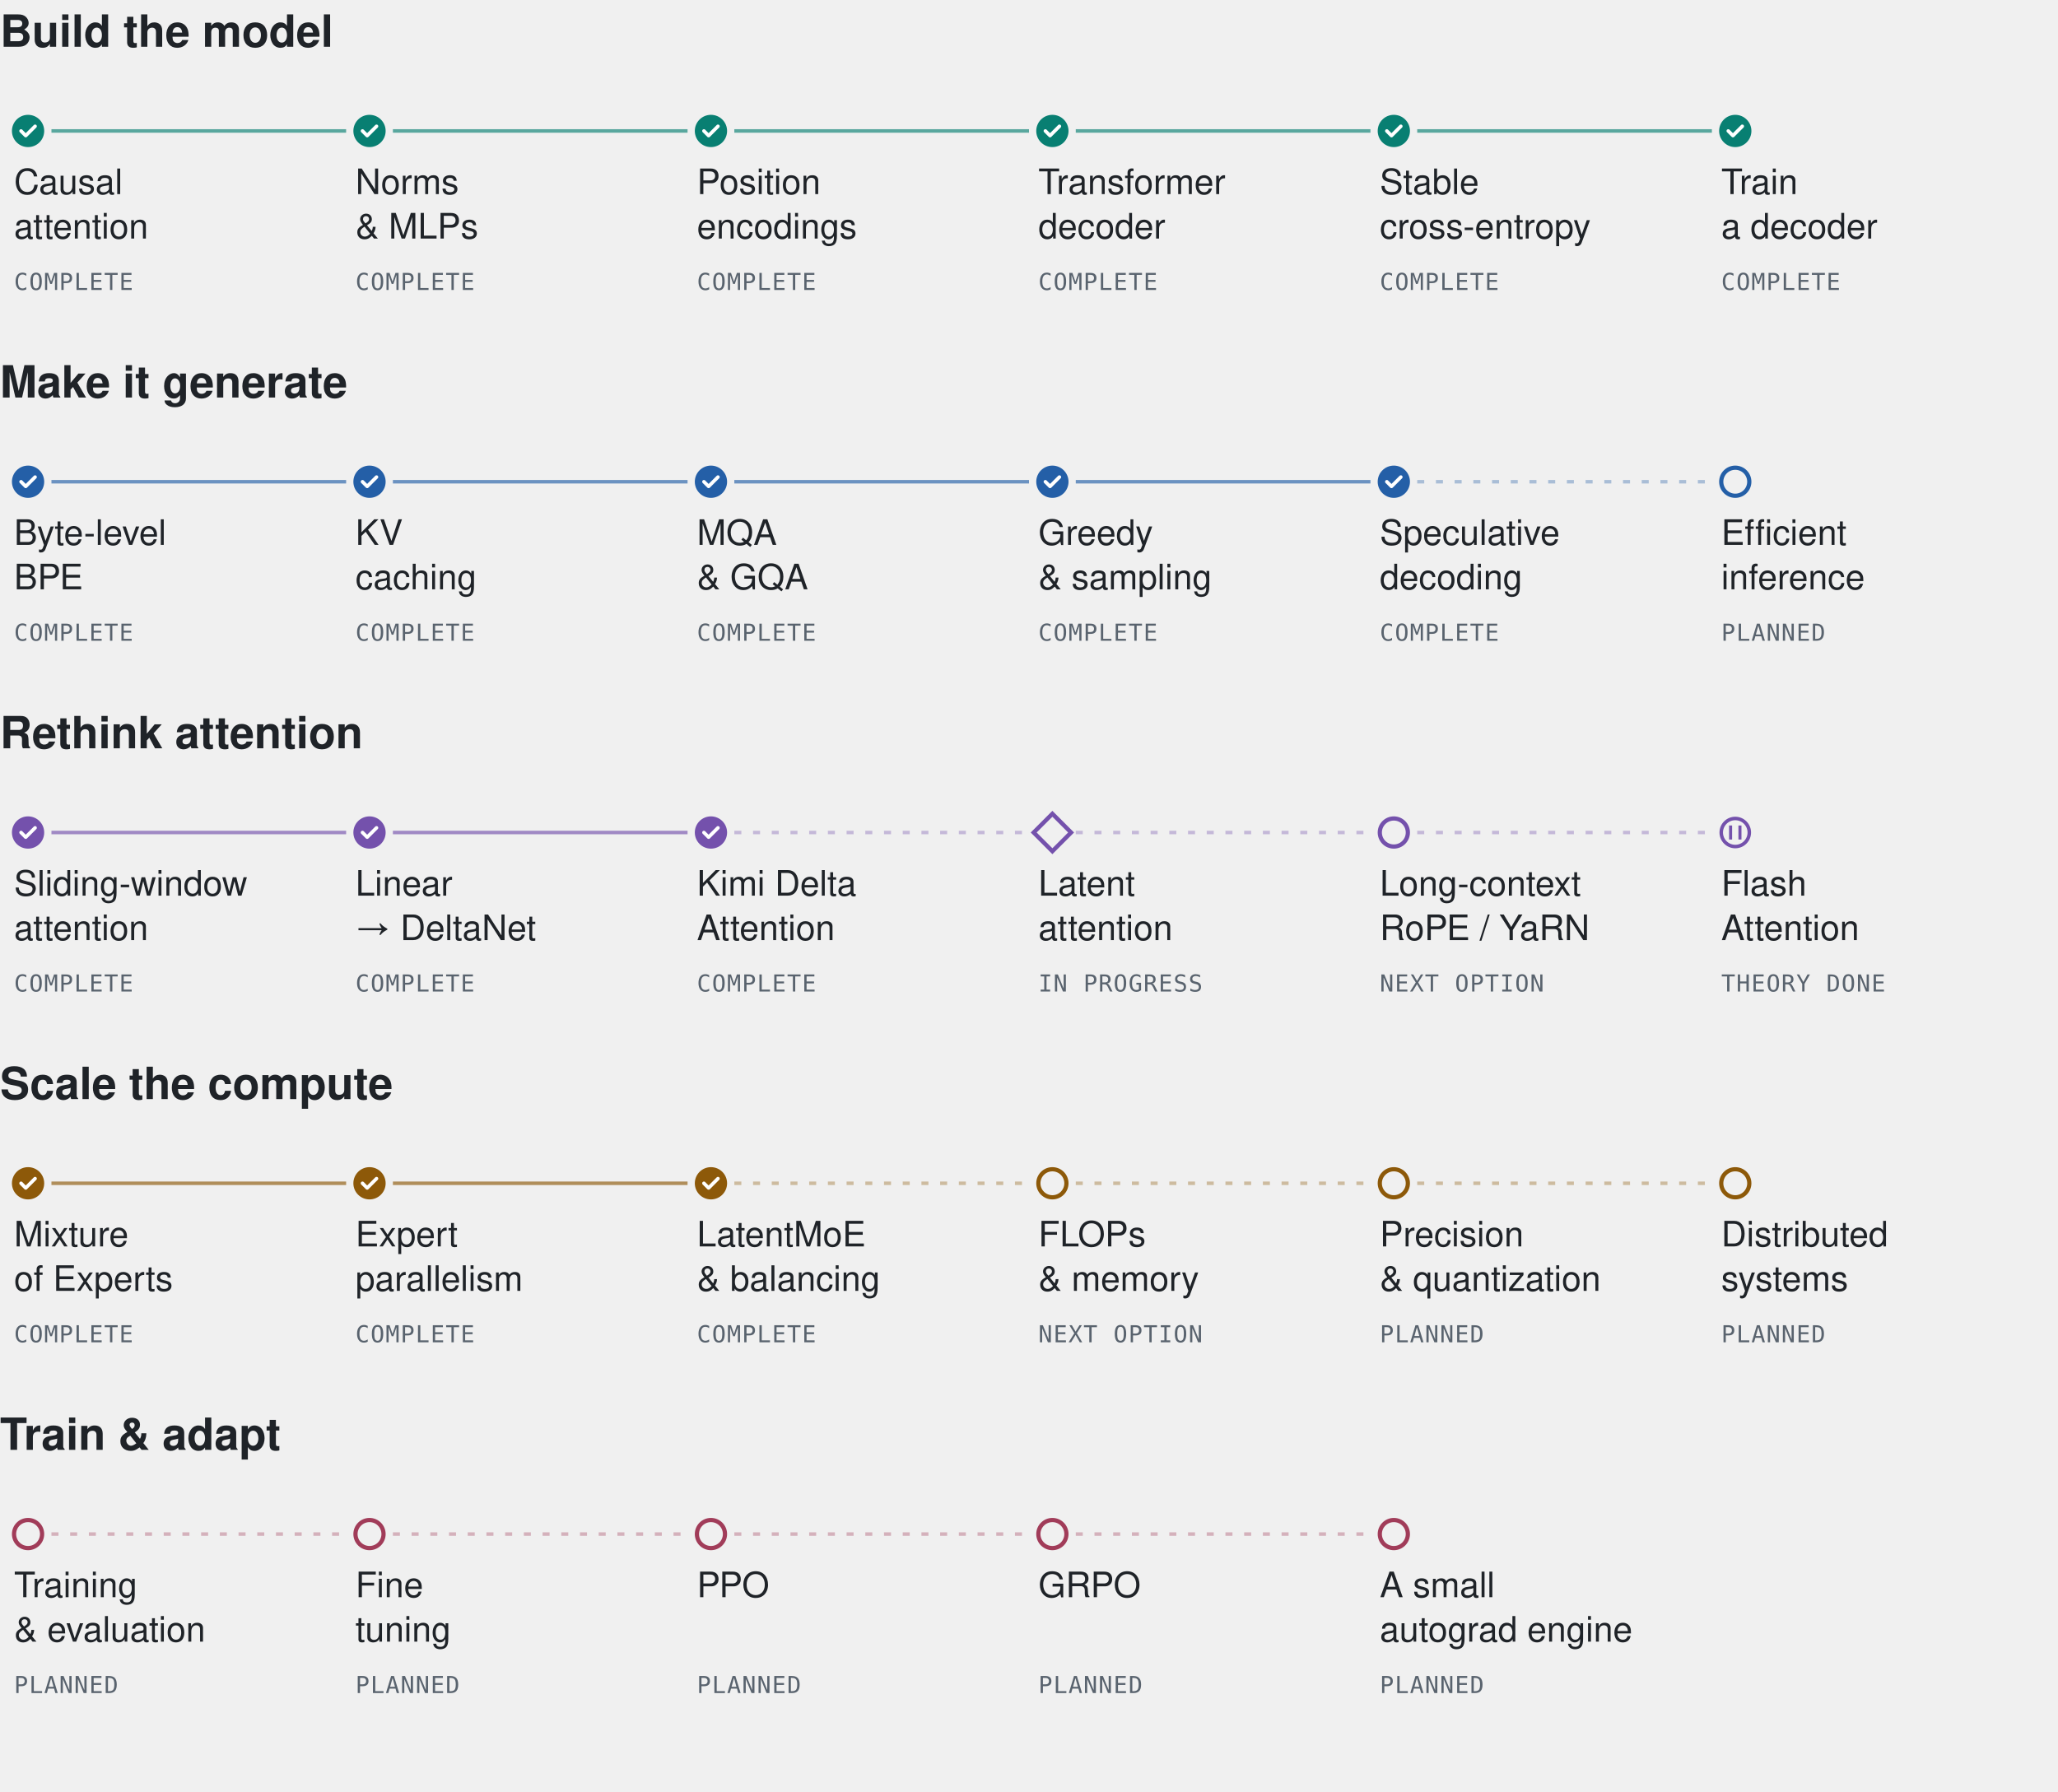
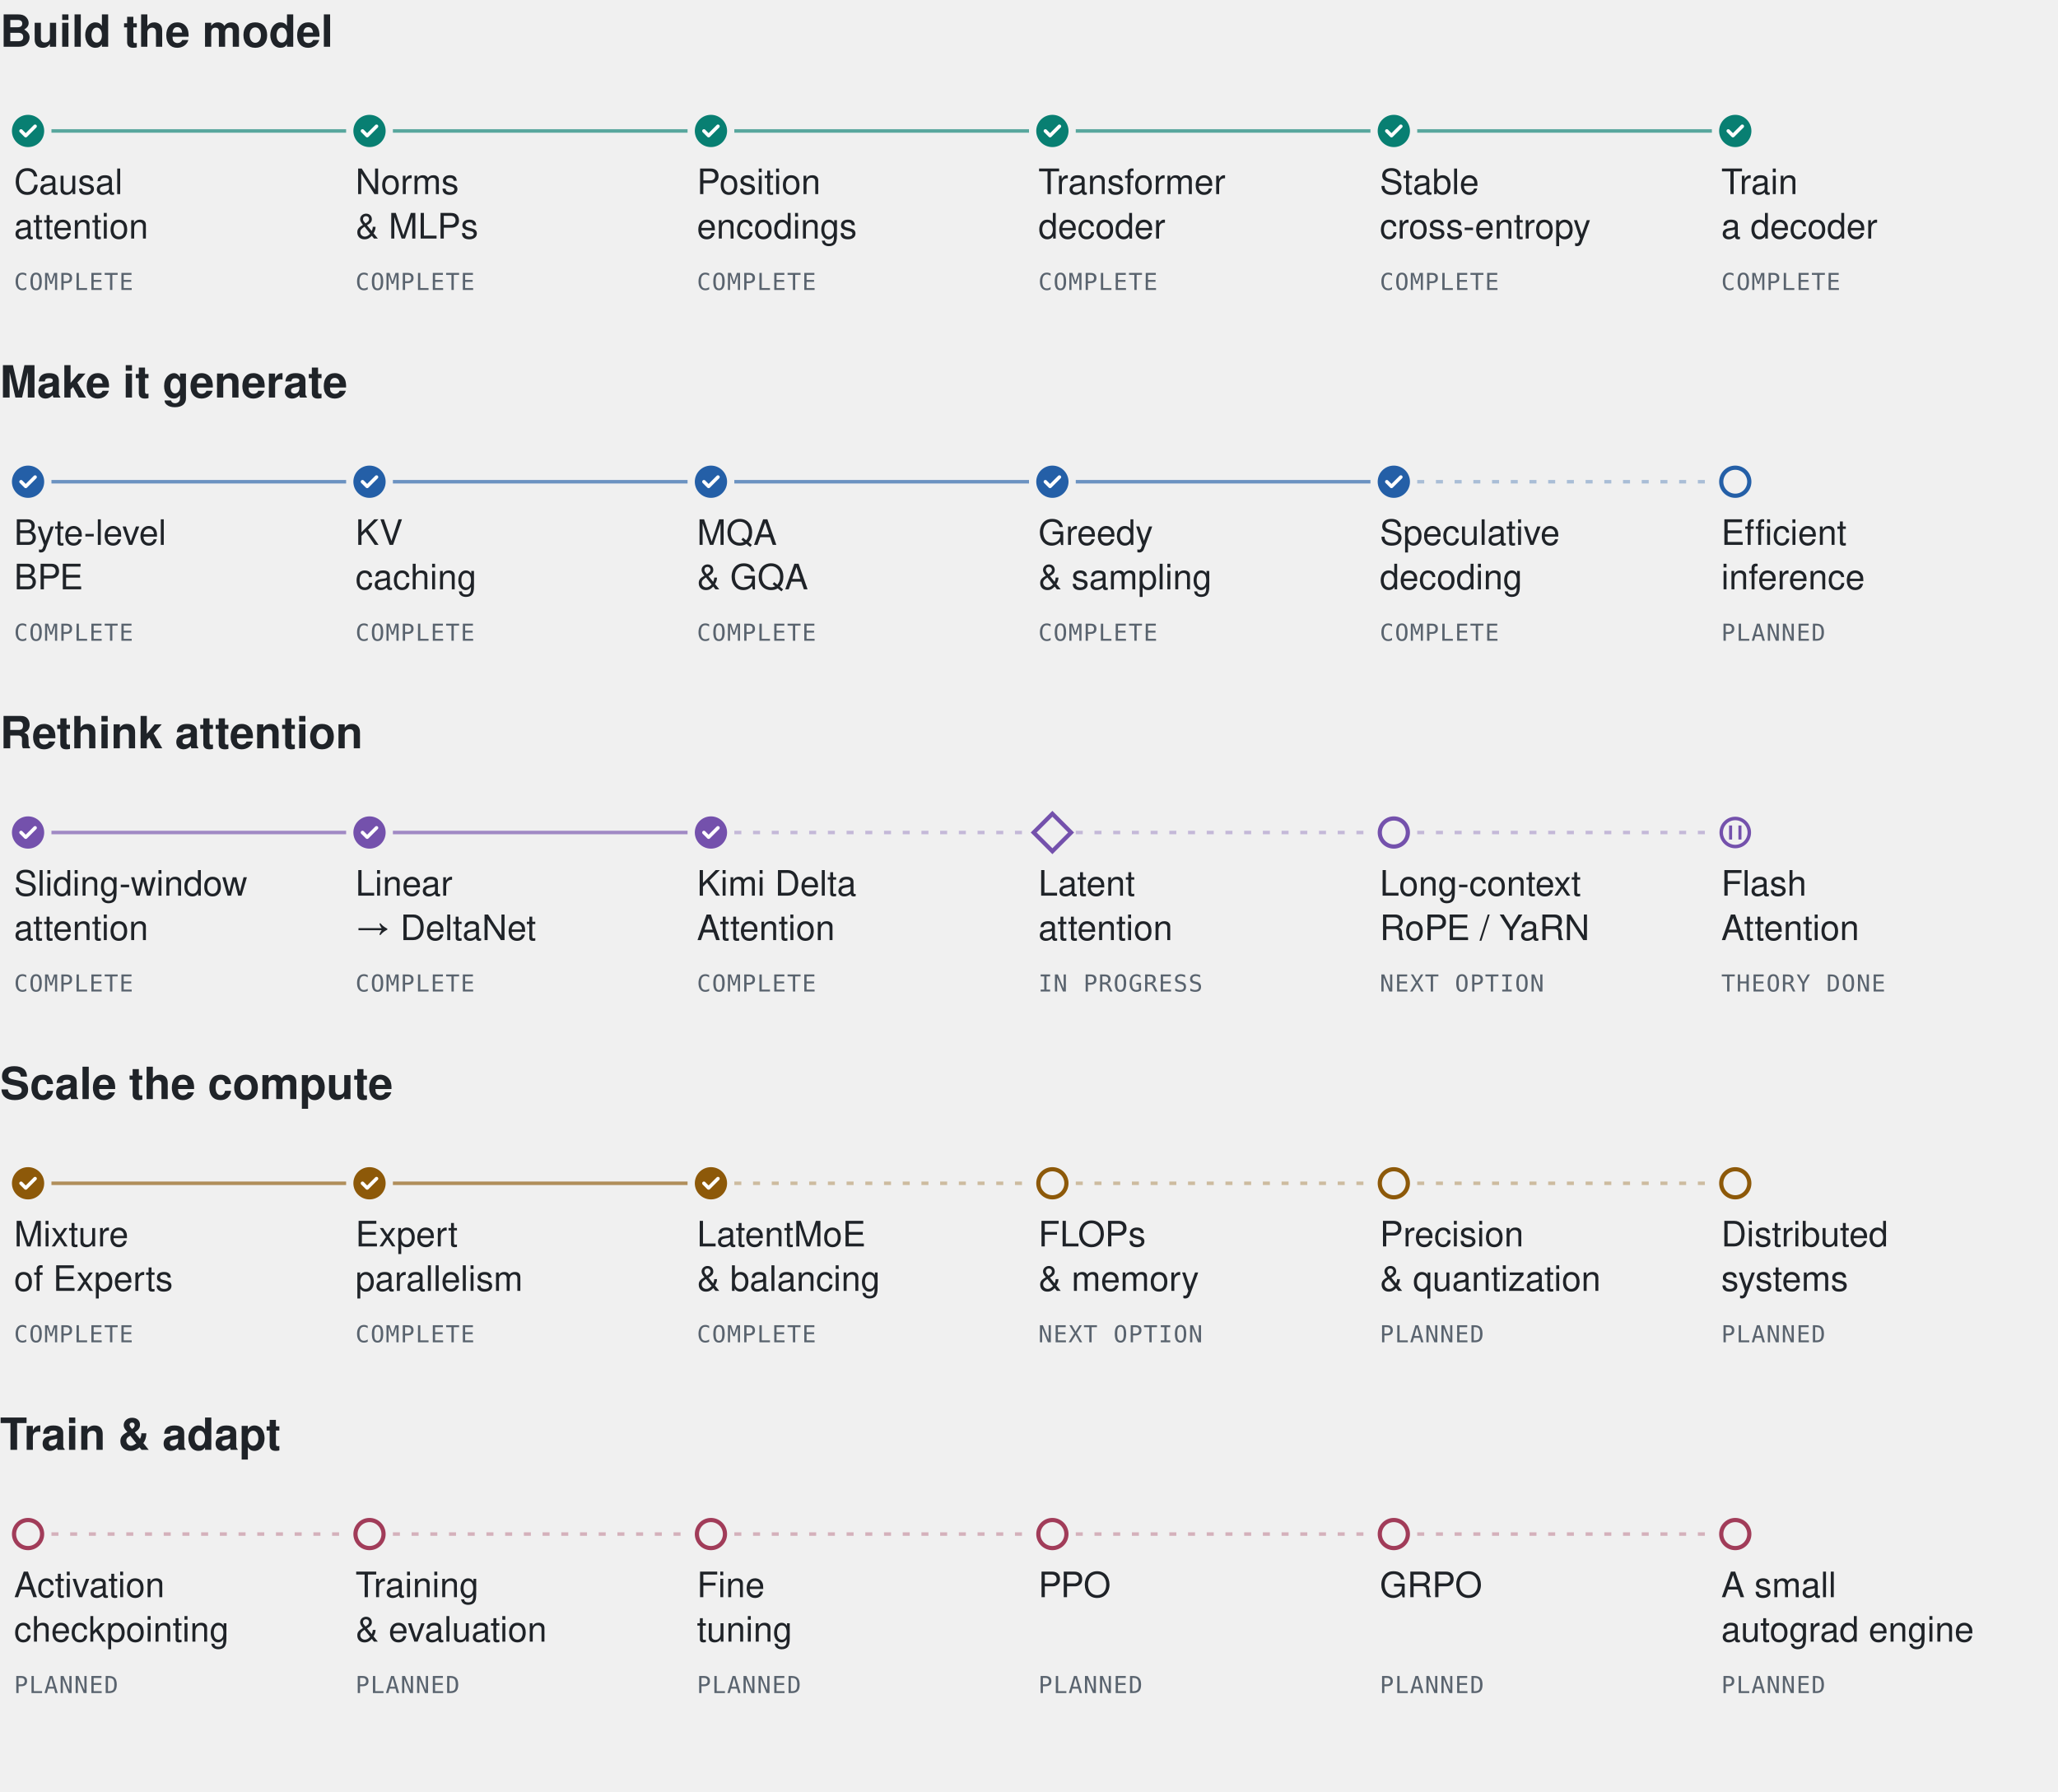
<svg xmlns="http://www.w3.org/2000/svg" width="880" height="766" viewBox="0 0 880 766" role="img" aria-labelledby="map-title map-desc">
  <style>text{font-family:-apple-system,BlinkMacSystemFont,"Segoe UI",Helvetica,Arial,sans-serif;fill:#1f2328}.lane{font-size:19px;font-weight:600}.topic{font-size:15px;font-weight:500}.status{font-family:ui-monospace,SFMono-Regular,Consolas,monospace;font-size:10px;letter-spacing:.4px;fill:#59636e}</style>
  <text x="0" y="20" class="lane">Build the model</text>
  <path d="M22 56 H148" fill="none" stroke="#087f72" stroke-width="1.5" opacity=".65" />
  <g data-topic="attention">
    <circle cx="12" cy="56" r="6" fill="#087f72" stroke="#087f72" stroke-width="1.8" />
    <path d="M9 56 l2 2 l4 -4" fill="none" stroke="#ffffff" stroke-width="1.5" stroke-linecap="round" stroke-linejoin="round" />
    <text x="6" y="83" class="topic">Causal</text>
    <text x="6" y="102" class="topic">attention</text>
    <text x="6" y="124" class="status">COMPLETE</text>
  </g>
  <path d="M168 56 H294" fill="none" stroke="#087f72" stroke-width="1.5" opacity=".65" />
  <g data-topic="norms-mlps">
    <circle cx="158" cy="56" r="6" fill="#087f72" stroke="#087f72" stroke-width="1.8" />
    <path d="M155 56 l2 2 l4 -4" fill="none" stroke="#ffffff" stroke-width="1.5" stroke-linecap="round" stroke-linejoin="round" />
    <text x="152" y="83" class="topic">Norms</text>
    <text x="152" y="102" class="topic">&amp; MLPs</text>
    <text x="152" y="124" class="status">COMPLETE</text>
  </g>
  <path d="M314 56 H440" fill="none" stroke="#087f72" stroke-width="1.5" opacity=".65" />
  <g data-topic="positions">
    <circle cx="304" cy="56" r="6" fill="#087f72" stroke="#087f72" stroke-width="1.8" />
    <path d="M301 56 l2 2 l4 -4" fill="none" stroke="#ffffff" stroke-width="1.5" stroke-linecap="round" stroke-linejoin="round" />
    <text x="298" y="83" class="topic">Position</text>
    <text x="298" y="102" class="topic">encodings</text>
    <text x="298" y="124" class="status">COMPLETE</text>
  </g>
  <path d="M460 56 H586" fill="none" stroke="#087f72" stroke-width="1.5" opacity=".65" />
  <g data-topic="decoder">
    <circle cx="450" cy="56" r="6" fill="#087f72" stroke="#087f72" stroke-width="1.8" />
    <path d="M447 56 l2 2 l4 -4" fill="none" stroke="#ffffff" stroke-width="1.5" stroke-linecap="round" stroke-linejoin="round" />
    <text x="444" y="83" class="topic">Transformer</text>
    <text x="444" y="102" class="topic">decoder</text>
    <text x="444" y="124" class="status">COMPLETE</text>
  </g>
  <path d="M606 56 H732" fill="none" stroke="#087f72" stroke-width="1.5" opacity=".65" />
  <g data-topic="cross-entropy">
    <circle cx="596" cy="56" r="6" fill="#087f72" stroke="#087f72" stroke-width="1.8" />
    <path d="M593 56 l2 2 l4 -4" fill="none" stroke="#ffffff" stroke-width="1.5" stroke-linecap="round" stroke-linejoin="round" />
    <text x="590" y="83" class="topic">Stable</text>
    <text x="590" y="102" class="topic">cross-entropy</text>
    <text x="590" y="124" class="status">COMPLETE</text>
  </g>
  <g data-topic="training">
    <circle cx="742" cy="56" r="6" fill="#087f72" stroke="#087f72" stroke-width="1.8" />
    <path d="M739 56 l2 2 l4 -4" fill="none" stroke="#ffffff" stroke-width="1.5" stroke-linecap="round" stroke-linejoin="round" />
    <text x="736" y="83" class="topic">Train</text>
    <text x="736" y="102" class="topic">a decoder</text>
    <text x="736" y="124" class="status">COMPLETE</text>
  </g>
  <text x="0" y="170" class="lane">Make it generate</text>
  <path d="M22 206 H148" fill="none" stroke="#245fa7" stroke-width="1.5" opacity=".65" />
  <g data-topic="bpe">
    <circle cx="12" cy="206" r="6" fill="#245fa7" stroke="#245fa7" stroke-width="1.8" />
    <path d="M9 206 l2 2 l4 -4" fill="none" stroke="#ffffff" stroke-width="1.5" stroke-linecap="round" stroke-linejoin="round" />
    <text x="6" y="233" class="topic">Byte-level</text>
    <text x="6" y="252" class="topic">BPE</text>
    <text x="6" y="274" class="status">COMPLETE</text>
  </g>
  <path d="M168 206 H294" fill="none" stroke="#245fa7" stroke-width="1.5" opacity=".65" />
  <g data-topic="kv-cache">
    <circle cx="158" cy="206" r="6" fill="#245fa7" stroke="#245fa7" stroke-width="1.8" />
    <path d="M155 206 l2 2 l4 -4" fill="none" stroke="#ffffff" stroke-width="1.5" stroke-linecap="round" stroke-linejoin="round" />
    <text x="152" y="233" class="topic">KV</text>
    <text x="152" y="252" class="topic">caching</text>
    <text x="152" y="274" class="status">COMPLETE</text>
  </g>
  <path d="M314 206 H440" fill="none" stroke="#245fa7" stroke-width="1.5" opacity=".65" />
  <g data-topic="gqa">
    <circle cx="304" cy="206" r="6" fill="#245fa7" stroke="#245fa7" stroke-width="1.8" />
    <path d="M301 206 l2 2 l4 -4" fill="none" stroke="#ffffff" stroke-width="1.5" stroke-linecap="round" stroke-linejoin="round" />
    <text x="298" y="233" class="topic">MQA</text>
    <text x="298" y="252" class="topic">&amp; GQA</text>
    <text x="298" y="274" class="status">COMPLETE</text>
  </g>
  <path d="M460 206 H586" fill="none" stroke="#245fa7" stroke-width="1.5" opacity=".65" />
  <g data-topic="sampling">
    <circle cx="450" cy="206" r="6" fill="#245fa7" stroke="#245fa7" stroke-width="1.8" />
    <path d="M447 206 l2 2 l4 -4" fill="none" stroke="#ffffff" stroke-width="1.5" stroke-linecap="round" stroke-linejoin="round" />
    <text x="444" y="233" class="topic">Greedy</text>
    <text x="444" y="252" class="topic">&amp; sampling</text>
    <text x="444" y="274" class="status">COMPLETE</text>
  </g>
  <path d="M606 206 H732" fill="none" stroke="#245fa7" stroke-width="1.5" opacity=".35" stroke-dasharray="3 5" />
  <g data-topic="speculative">
    <circle cx="596" cy="206" r="6" fill="#245fa7" stroke="#245fa7" stroke-width="1.8" />
    <path d="M593 206 l2 2 l4 -4" fill="none" stroke="#ffffff" stroke-width="1.5" stroke-linecap="round" stroke-linejoin="round" />
    <text x="590" y="233" class="topic">Speculative</text>
    <text x="590" y="252" class="topic">decoding</text>
    <text x="590" y="274" class="status">COMPLETE</text>
  </g>
  <g data-topic="serving">
    <circle cx="742" cy="206" r="6" fill="none" stroke="#245fa7" stroke-width="1.8" />
    <text x="736" y="233" class="topic">Efficient</text>
    <text x="736" y="252" class="topic">inference</text>
    <text x="736" y="274" class="status">PLANNED</text>
  </g>
  <text x="0" y="320" class="lane">Rethink attention</text>
  <path d="M22 356 H148" fill="none" stroke="#7451ac" stroke-width="1.5" opacity=".65" />
  <g data-topic="local">
    <circle cx="12" cy="356" r="6" fill="#7451ac" stroke="#7451ac" stroke-width="1.8" />
    <path d="M9 356 l2 2 l4 -4" fill="none" stroke="#ffffff" stroke-width="1.5" stroke-linecap="round" stroke-linejoin="round" />
    <text x="6" y="383" class="topic">Sliding-window</text>
    <text x="6" y="402" class="topic">attention</text>
    <text x="6" y="424" class="status">COMPLETE</text>
  </g>
  <path d="M168 356 H294" fill="none" stroke="#7451ac" stroke-width="1.5" opacity=".65" />
  <g data-topic="delta">
    <circle cx="158" cy="356" r="6" fill="#7451ac" stroke="#7451ac" stroke-width="1.8" />
    <path d="M155 356 l2 2 l4 -4" fill="none" stroke="#ffffff" stroke-width="1.5" stroke-linecap="round" stroke-linejoin="round" />
    <text x="152" y="383" class="topic">Linear</text>
    <text x="152" y="402" class="topic">→ DeltaNet</text>
    <text x="152" y="424" class="status">COMPLETE</text>
  </g>
  <path d="M314 356 H440" fill="none" stroke="#7451ac" stroke-width="1.5" opacity=".35" stroke-dasharray="3 5" />
  <g data-topic="kda">
    <circle cx="304" cy="356" r="6" fill="#7451ac" stroke="#7451ac" stroke-width="1.8" />
    <path d="M301 356 l2 2 l4 -4" fill="none" stroke="#ffffff" stroke-width="1.5" stroke-linecap="round" stroke-linejoin="round" />
    <text x="298" y="383" class="topic">Kimi Delta</text>
    <text x="298" y="402" class="topic">Attention</text>
    <text x="298" y="424" class="status">COMPLETE</text>
  </g>
  <path d="M460 356 H586" fill="none" stroke="#7451ac" stroke-width="1.5" opacity=".35" stroke-dasharray="3 5" />
  <g data-topic="mla">
    <path d="M450 348 l8 8 l-8 8 l-8 -8 Z" fill="none" stroke="#7451ac" stroke-width="1.8" />
    <text x="444" y="383" class="topic">Latent</text>
    <text x="444" y="402" class="topic">attention</text>
    <text x="444" y="424" class="status">IN PROGRESS</text>
  </g>
  <path d="M606 356 H732" fill="none" stroke="#7451ac" stroke-width="1.5" opacity=".35" stroke-dasharray="3 5" />
  <g data-topic="yarn">
    <circle cx="596" cy="356" r="6" fill="none" stroke="#7451ac" stroke-width="1.8" />
    <text x="590" y="383" class="topic">Long-context</text>
    <text x="590" y="402" class="topic">RoPE / YaRN</text>
    <text x="590" y="424" class="status">NEXT OPTION</text>
  </g>
  <g data-topic="flash">
    <circle cx="742" cy="356" r="6" fill="none" stroke="#7451ac" stroke-width="1.5" />
    <path d="M740 353 v6 M744 353 v6" stroke="#7451ac" stroke-width="1.3" />
    <text x="736" y="383" class="topic">Flash</text>
    <text x="736" y="402" class="topic">Attention</text>
    <text x="736" y="424" class="status">THEORY DONE</text>
  </g>
  <text x="0" y="470" class="lane">Scale the compute</text>
  <path d="M22 506 H148" fill="none" stroke="#8d5909" stroke-width="1.5" opacity=".65" />
  <g data-topic="moe">
    <circle cx="12" cy="506" r="6" fill="#8d5909" stroke="#8d5909" stroke-width="1.8" />
    <path d="M9 506 l2 2 l4 -4" fill="none" stroke="#ffffff" stroke-width="1.5" stroke-linecap="round" stroke-linejoin="round" />
    <text x="6" y="533" class="topic">Mixture</text>
    <text x="6" y="552" class="topic">of Experts</text>
    <text x="6" y="574" class="status">COMPLETE</text>
  </g>
  <path d="M168 506 H294" fill="none" stroke="#8d5909" stroke-width="1.5" opacity=".65" />
  <g data-topic="ep">
    <circle cx="158" cy="506" r="6" fill="#8d5909" stroke="#8d5909" stroke-width="1.8" />
    <path d="M155 506 l2 2 l4 -4" fill="none" stroke="#ffffff" stroke-width="1.5" stroke-linecap="round" stroke-linejoin="round" />
    <text x="152" y="533" class="topic">Expert</text>
    <text x="152" y="552" class="topic">parallelism</text>
    <text x="152" y="574" class="status">COMPLETE</text>
  </g>
  <path d="M314 506 H440" fill="none" stroke="#8d5909" stroke-width="1.5" opacity=".35" stroke-dasharray="3 5" />
  <g data-topic="latent-moe">
    <circle cx="304" cy="506" r="6" fill="#8d5909" stroke="#8d5909" stroke-width="1.8" />
    <path d="M301 506 l2 2 l4 -4" fill="none" stroke="#ffffff" stroke-width="1.5" stroke-linecap="round" stroke-linejoin="round" />
    <text x="298" y="533" class="topic">LatentMoE</text>
    <text x="298" y="552" class="topic">&amp; balancing</text>
    <text x="298" y="574" class="status">COMPLETE</text>
  </g>
  <path d="M460 506 H586" fill="none" stroke="#8d5909" stroke-width="1.5" opacity=".35" stroke-dasharray="3 5" />
  <g data-topic="accounting">
    <circle cx="450" cy="506" r="6" fill="none" stroke="#8d5909" stroke-width="1.8" />
    <text x="444" y="533" class="topic">FLOPs</text>
    <text x="444" y="552" class="topic">&amp; memory</text>
    <text x="444" y="574" class="status">NEXT OPTION</text>
  </g>
  <path d="M606 506 H732" fill="none" stroke="#8d5909" stroke-width="1.5" opacity=".35" stroke-dasharray="3 5" />
  <g data-topic="precision">
    <circle cx="596" cy="506" r="6" fill="none" stroke="#8d5909" stroke-width="1.8" />
    <text x="590" y="533" class="topic">Precision</text>
    <text x="590" y="552" class="topic">&amp; quantization</text>
    <text x="590" y="574" class="status">PLANNED</text>
  </g>
  <g data-topic="distributed">
    <circle cx="742" cy="506" r="6" fill="none" stroke="#8d5909" stroke-width="1.8" />
    <text x="736" y="533" class="topic">Distributed</text>
    <text x="736" y="552" class="topic">systems</text>
    <text x="736" y="574" class="status">PLANNED</text>
  </g>
  <text x="0" y="620" class="lane">Train &amp; adapt</text>
  <path d="M22 656 H148" fill="none" stroke="#a13c59" stroke-width="1.5" opacity=".35" stroke-dasharray="3 5" />
+   <g data-topic="activation-checkpointing">
+     <circle cx="12" cy="656" r="6" fill="none" stroke="#a13c59" stroke-width="1.8" />
+     <text x="6" y="683" class="topic">Activation</text>
+     <text x="6" y="702" class="topic">checkpointing</text>
+     <text x="6" y="724" class="status">PLANNED</text>
+   </g>
+   <path d="M168 656 H294" fill="none" stroke="#a13c59" stroke-width="1.5" opacity=".35" stroke-dasharray="3 5" />
  <g data-topic="evaluation">
-     <circle cx="12" cy="656" r="6" fill="none" stroke="#a13c59" stroke-width="1.8" />
-     <text x="6" y="683" class="topic">Training</text>
-     <text x="6" y="702" class="topic">&amp; evaluation</text>
-     <text x="6" y="724" class="status">PLANNED</text>
-   </g>
-   <path d="M168 656 H294" fill="none" stroke="#a13c59" stroke-width="1.5" opacity=".35" stroke-dasharray="3 5" />
+     <circle cx="158" cy="656" r="6" fill="none" stroke="#a13c59" stroke-width="1.8" />
+     <text x="152" y="683" class="topic">Training</text>
+     <text x="152" y="702" class="topic">&amp; evaluation</text>
+     <text x="152" y="724" class="status">PLANNED</text>
+   </g>
+   <path d="M314 656 H440" fill="none" stroke="#a13c59" stroke-width="1.5" opacity=".35" stroke-dasharray="3 5" />
  <g data-topic="finetuning">
-     <circle cx="158" cy="656" r="6" fill="none" stroke="#a13c59" stroke-width="1.8" />
-     <text x="152" y="683" class="topic">Fine</text>
-     <text x="152" y="702" class="topic">tuning</text>
-     <text x="152" y="724" class="status">PLANNED</text>
-   </g>
-   <path d="M314 656 H440" fill="none" stroke="#a13c59" stroke-width="1.5" opacity=".35" stroke-dasharray="3 5" />
+     <circle cx="304" cy="656" r="6" fill="none" stroke="#a13c59" stroke-width="1.8" />
+     <text x="298" y="683" class="topic">Fine</text>
+     <text x="298" y="702" class="topic">tuning</text>
+     <text x="298" y="724" class="status">PLANNED</text>
+   </g>
+   <path d="M460 656 H586" fill="none" stroke="#a13c59" stroke-width="1.5" opacity=".35" stroke-dasharray="3 5" />
  <g data-topic="ppo">
-     <circle cx="304" cy="656" r="6" fill="none" stroke="#a13c59" stroke-width="1.8" />
-     <text x="298" y="683" class="topic">PPO</text>
-     <text x="298" y="724" class="status">PLANNED</text>
-   </g>
-   <path d="M460 656 H586" fill="none" stroke="#a13c59" stroke-width="1.5" opacity=".35" stroke-dasharray="3 5" />
+     <circle cx="450" cy="656" r="6" fill="none" stroke="#a13c59" stroke-width="1.8" />
+     <text x="444" y="683" class="topic">PPO</text>
+     <text x="444" y="724" class="status">PLANNED</text>
+   </g>
+   <path d="M606 656 H732" fill="none" stroke="#a13c59" stroke-width="1.5" opacity=".35" stroke-dasharray="3 5" />
  <g data-topic="grpo">
-     <circle cx="450" cy="656" r="6" fill="none" stroke="#a13c59" stroke-width="1.8" />
-     <text x="444" y="683" class="topic">GRPO</text>
-     <text x="444" y="724" class="status">PLANNED</text>
+     <circle cx="596" cy="656" r="6" fill="none" stroke="#a13c59" stroke-width="1.8" />
+     <text x="590" y="683" class="topic">GRPO</text>
+     <text x="590" y="724" class="status">PLANNED</text>
  </g>
  <g data-topic="autograd">
-     <circle cx="596" cy="656" r="6" fill="none" stroke="#a13c59" stroke-width="1.8" />
-     <text x="590" y="683" class="topic">A small</text>
-     <text x="590" y="702" class="topic">autograd engine</text>
-     <text x="590" y="724" class="status">PLANNED</text>
+     <circle cx="742" cy="656" r="6" fill="none" stroke="#a13c59" stroke-width="1.8" />
+     <text x="736" y="683" class="topic">A small</text>
+     <text x="736" y="702" class="topic">autograd engine</text>
+     <text x="736" y="724" class="status">PLANNED</text>
  </g>
</svg>
